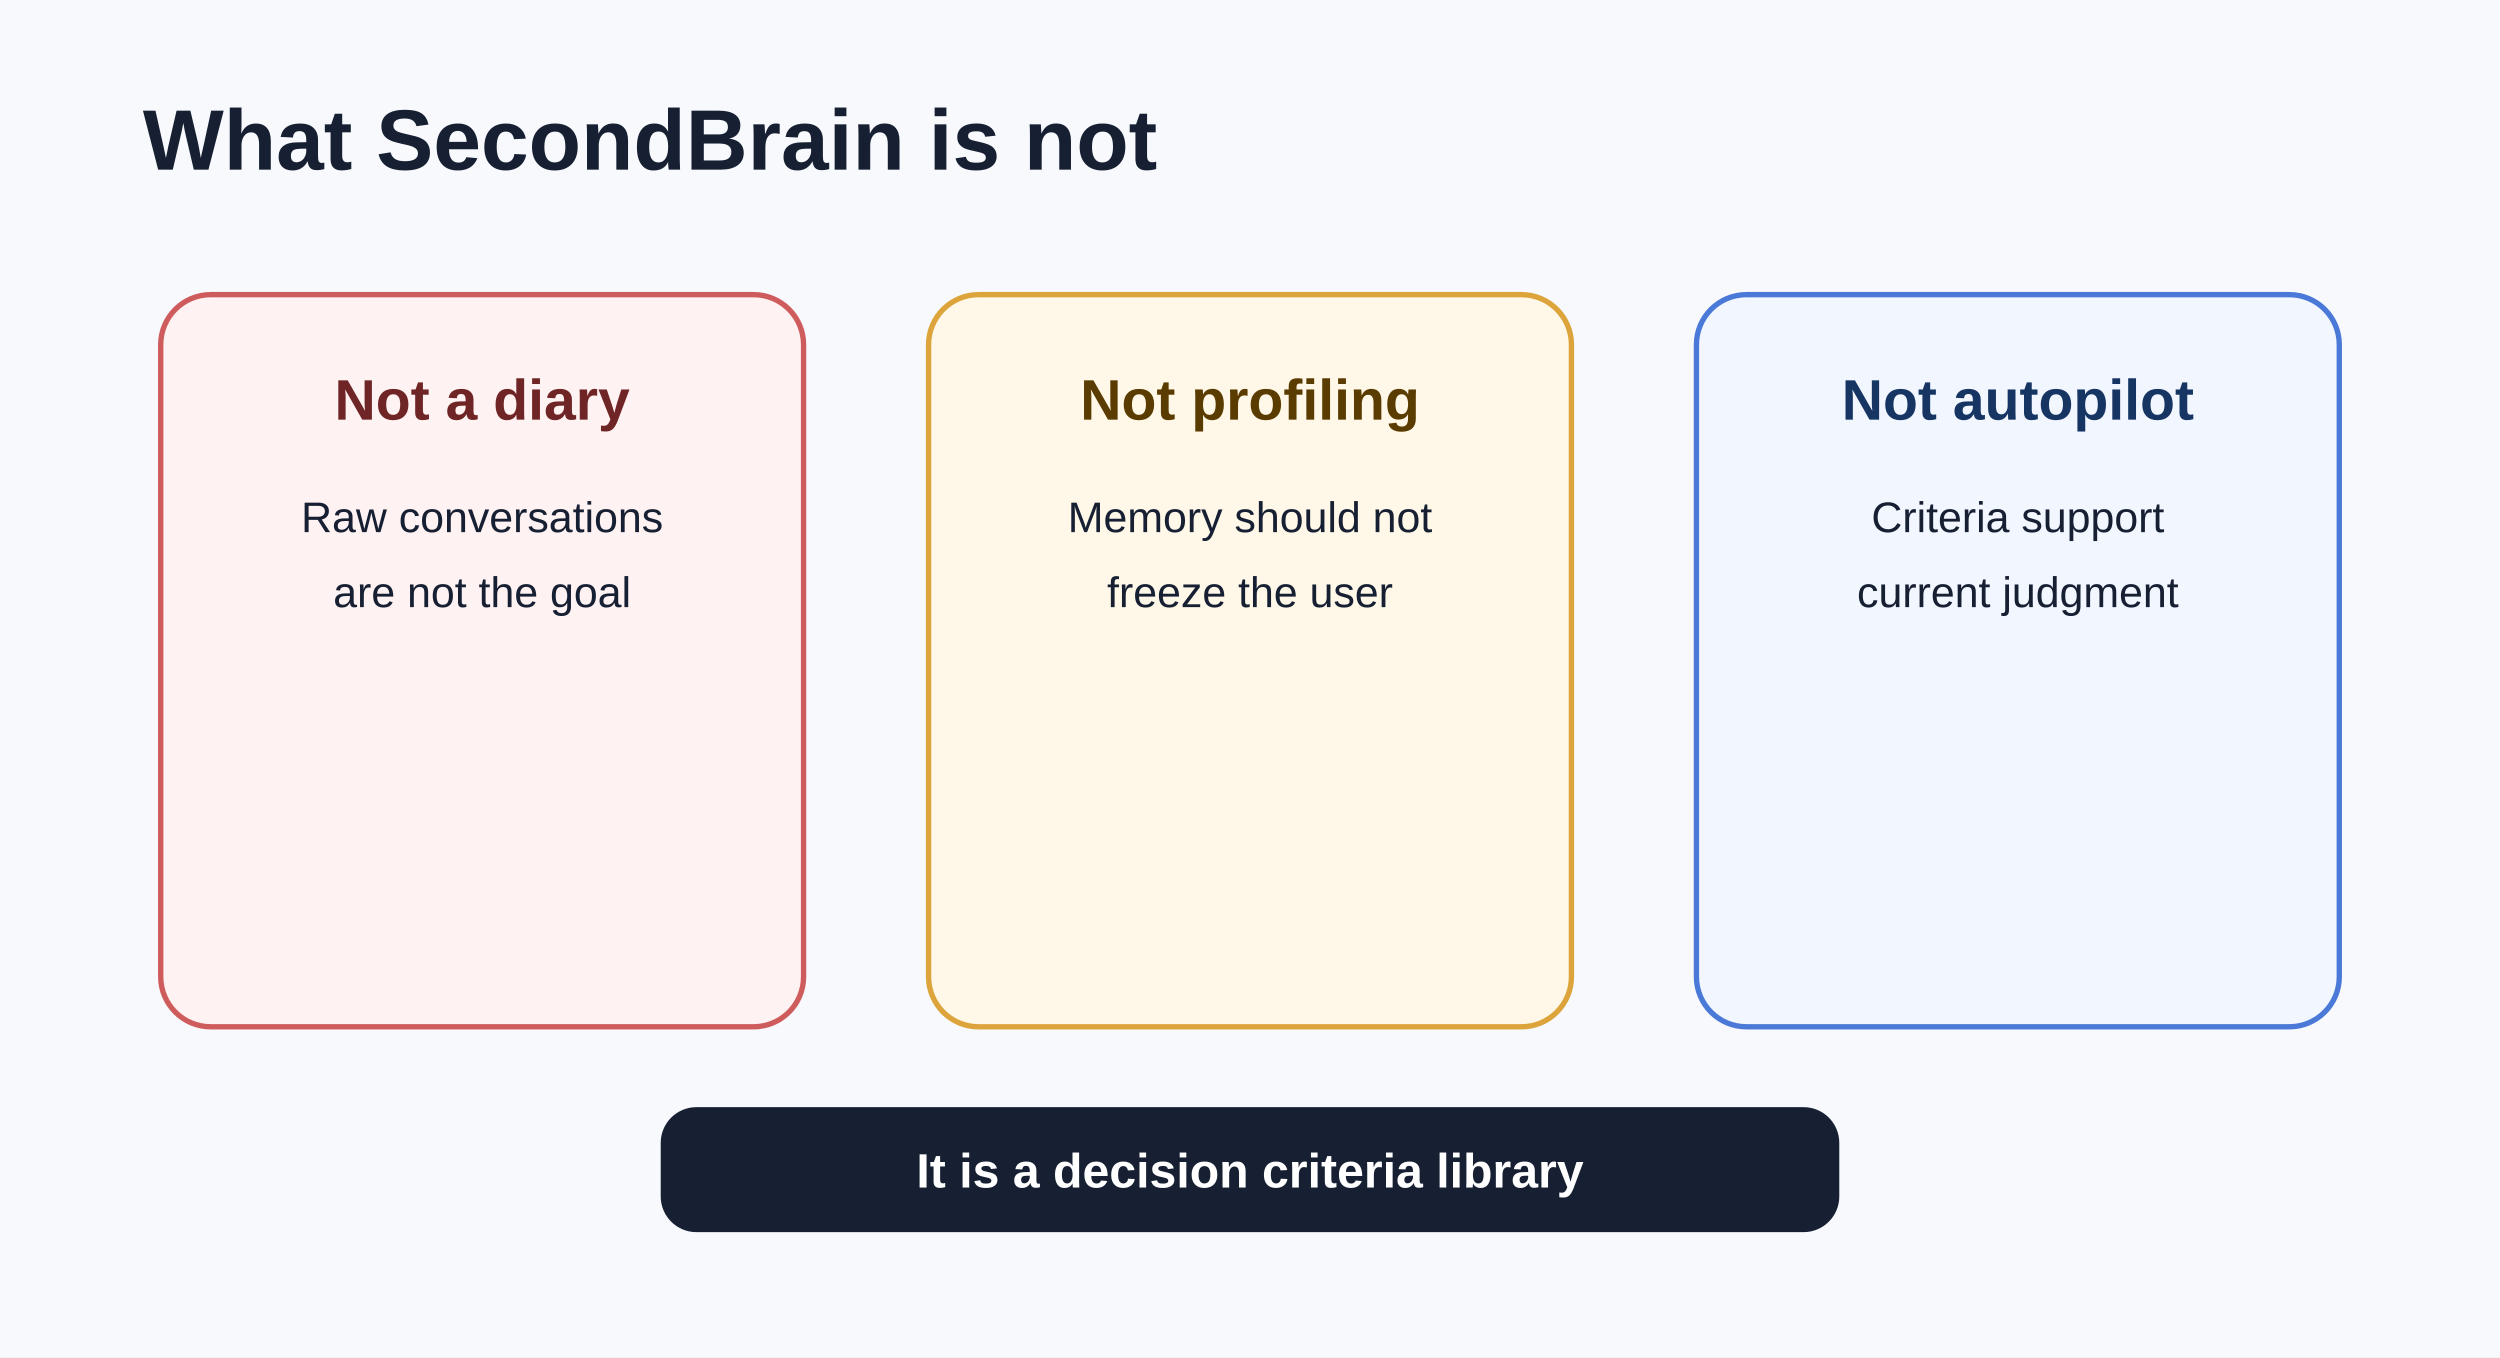
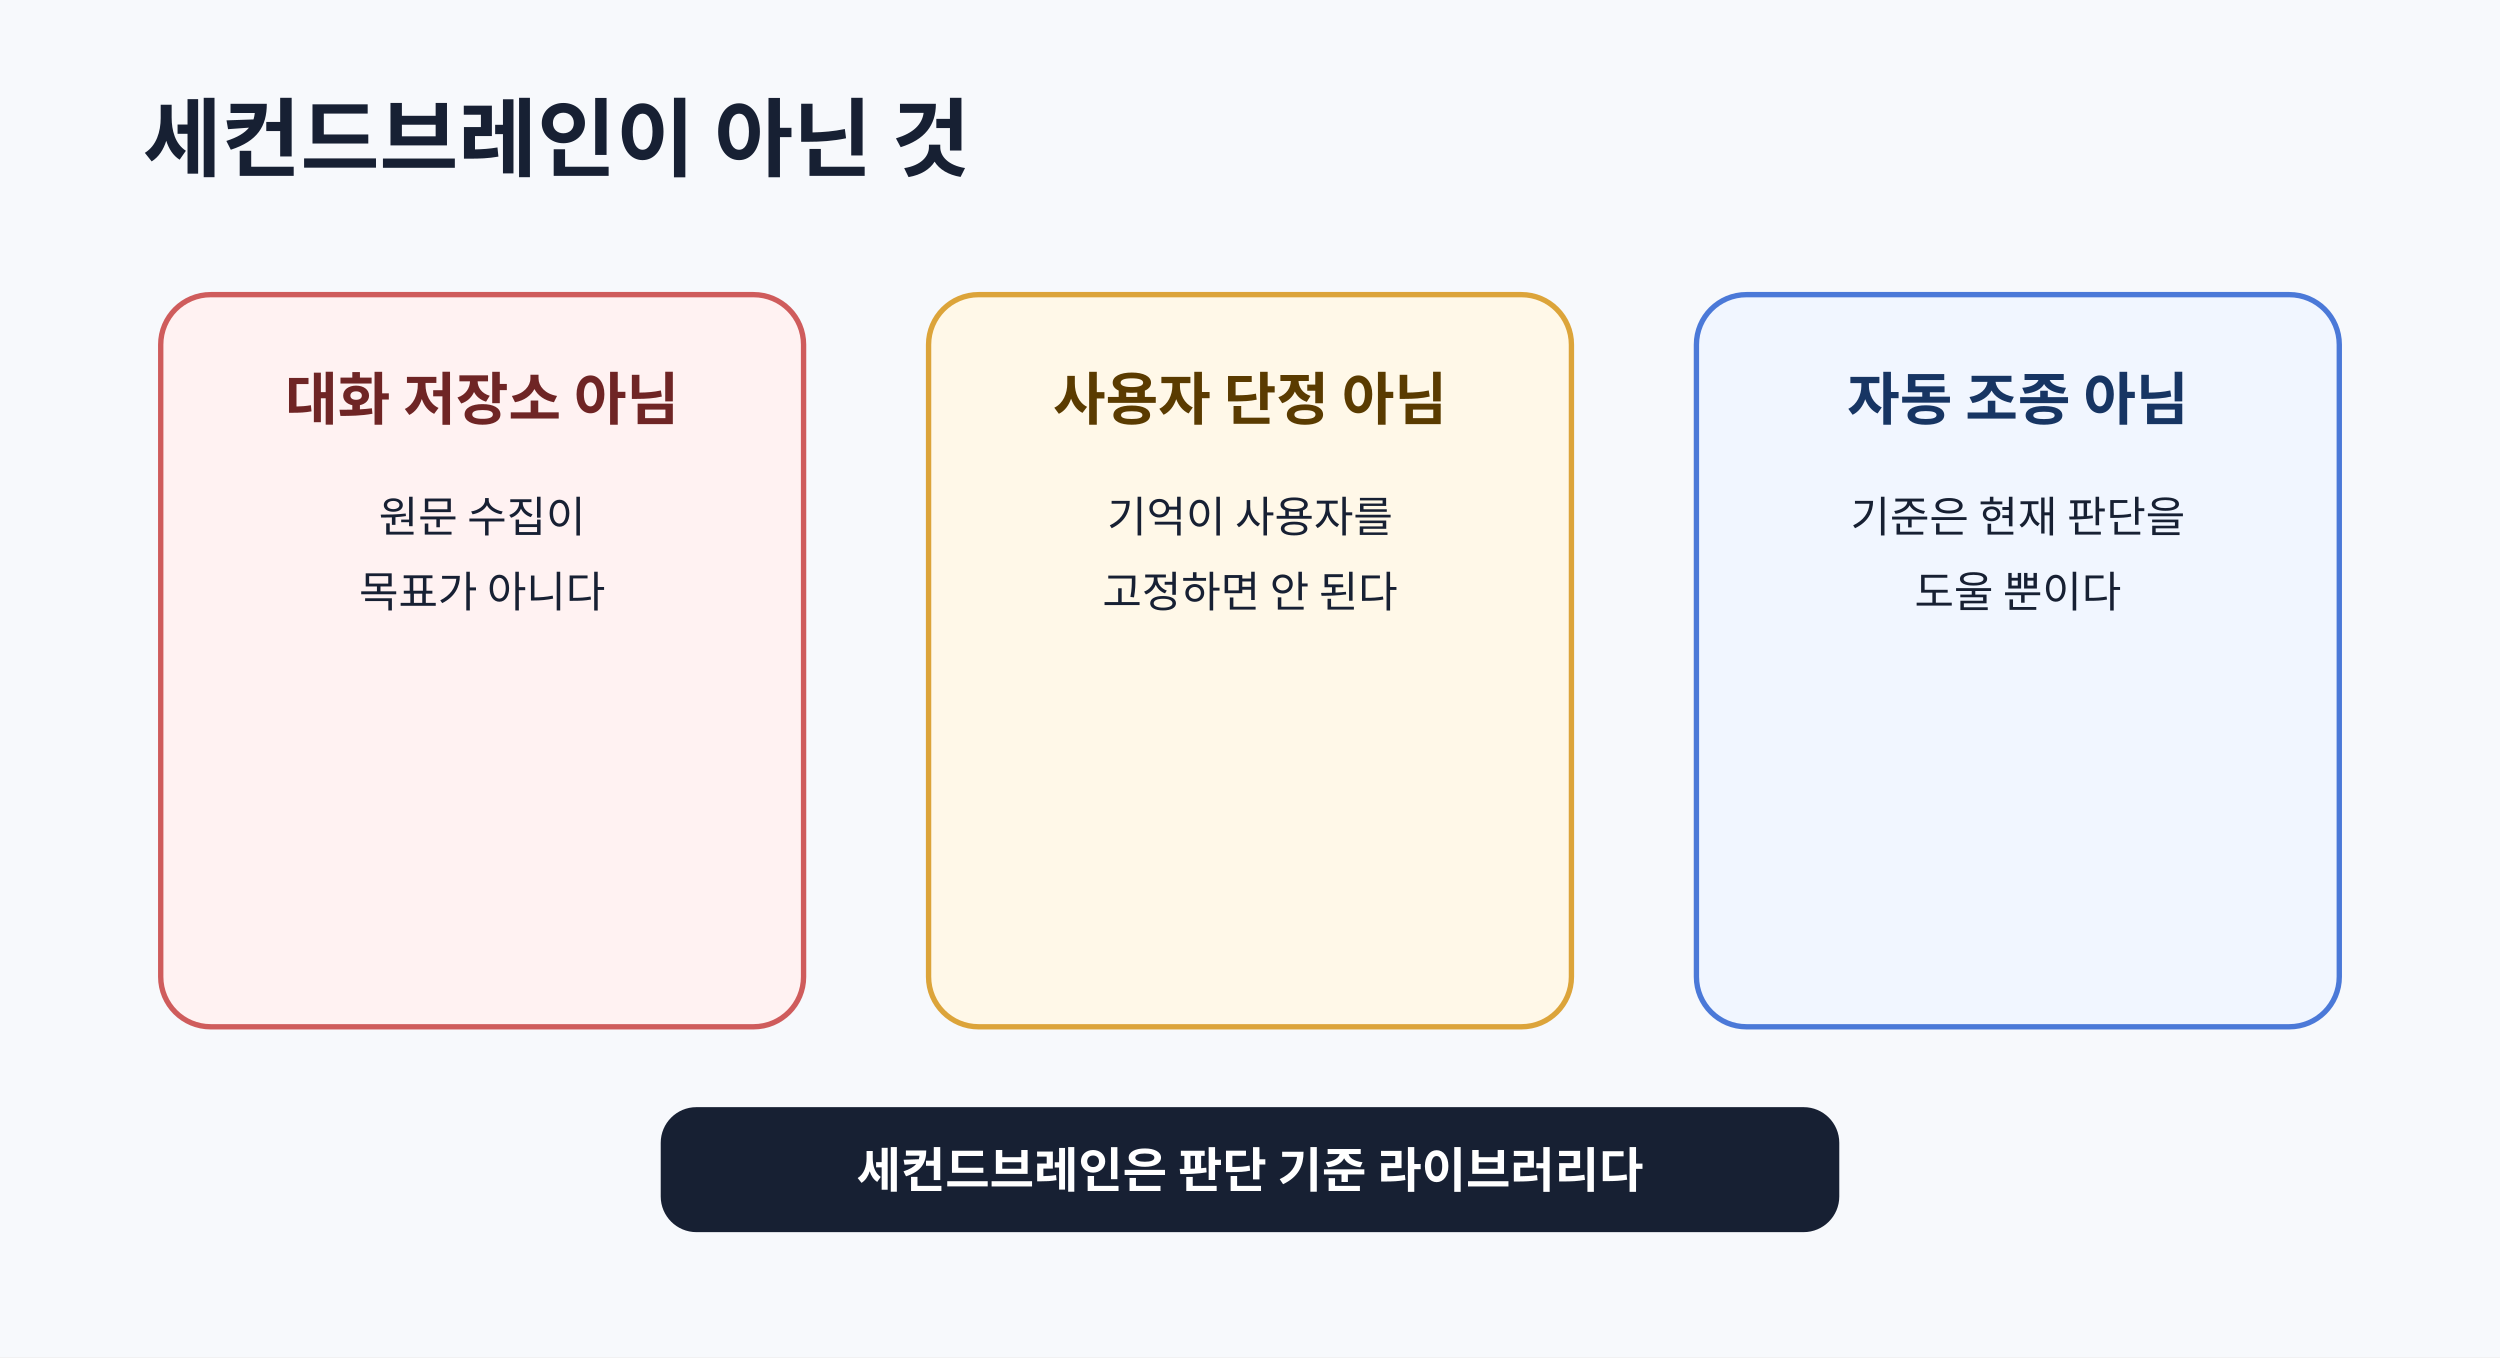
<svg xmlns="http://www.w3.org/2000/svg" width="1400" height="760" viewBox="0 0 1400 760">
  <rect width="1400" height="760" fill="#f7f9fc" />
-   <text x="80" y="95" font-family="Arial, sans-serif" font-size="48" font-weight="700" fill="#172033">What SecondBrain is not</text>
-   <g font-family="Arial, sans-serif">
+   <text x="80" y="95" font-family="Noto Sans CJK KR, sans-serif" font-size="48" font-weight="700" fill="#172033">세컨드브레인이 아닌 것</text>
+   <g font-family="Noto Sans CJK KR, sans-serif">
    <rect x="90" y="165" width="360" height="410" rx="28" fill="#fff2f2" stroke="#cf5c5c" stroke-width="3" />
-     <text x="270" y="235" text-anchor="middle" font-size="32" font-weight="700" fill="#6f2525">Not a diary</text>
-     <text x="270" y="298" text-anchor="middle" font-size="24" fill="#172033">Raw conversations</text>
-     <text x="270" y="340" text-anchor="middle" font-size="24" fill="#172033">are not the goal</text>
+     <text x="270" y="235" text-anchor="middle" font-size="32" font-weight="700" fill="#6f2525">대화 저장소 아님</text>
+     <text x="270" y="298" text-anchor="middle" font-size="24" fill="#172033">원문 수집이</text>
+     <text x="270" y="340" text-anchor="middle" font-size="24" fill="#172033">목표가 아니다</text>
    <rect x="520" y="165" width="360" height="410" rx="28" fill="#fff8e8" stroke="#dca43a" stroke-width="3" />
-     <text x="700" y="235" text-anchor="middle" font-size="32" font-weight="700" fill="#5a3b00">Not profiling</text>
-     <text x="700" y="298" text-anchor="middle" font-size="24" fill="#172033">Memory should not</text>
-     <text x="700" y="340" text-anchor="middle" font-size="24" fill="#172033">freeze the user</text>
+     <text x="700" y="235" text-anchor="middle" font-size="32" font-weight="700" fill="#5a3b00">사용자 단정 아님</text>
+     <text x="700" y="298" text-anchor="middle" font-size="24" fill="#172033">기억이 사용자를</text>
+     <text x="700" y="340" text-anchor="middle" font-size="24" fill="#172033">고정하면 안 된다</text>
    <rect x="950" y="165" width="360" height="410" rx="28" fill="#f1f6ff" stroke="#4b79d8" stroke-width="3" />
-     <text x="1130" y="235" text-anchor="middle" font-size="32" font-weight="700" fill="#173563">Not autopilot</text>
-     <text x="1130" y="298" text-anchor="middle" font-size="24" fill="#172033">Criteria support</text>
-     <text x="1130" y="340" text-anchor="middle" font-size="24" fill="#172033">current judgment</text>
+     <text x="1130" y="235" text-anchor="middle" font-size="32" font-weight="700" fill="#173563">자동 조종 아님</text>
+     <text x="1130" y="298" text-anchor="middle" font-size="24" fill="#172033">기준은 현재 판단을</text>
+     <text x="1130" y="340" text-anchor="middle" font-size="24" fill="#172033">도울 뿐이다</text>
    <rect x="370" y="620" width="660" height="70" rx="20" fill="#172033" />
-     <text x="700" y="665" text-anchor="middle" font-size="27" font-weight="700" fill="#ffffff">It is a decision criteria library</text>
+     <text x="700" y="665" text-anchor="middle" font-size="27" font-weight="700" fill="#ffffff">세컨드브레인은 판단 기준 라이브러리다</text>
  </g>
</svg>
